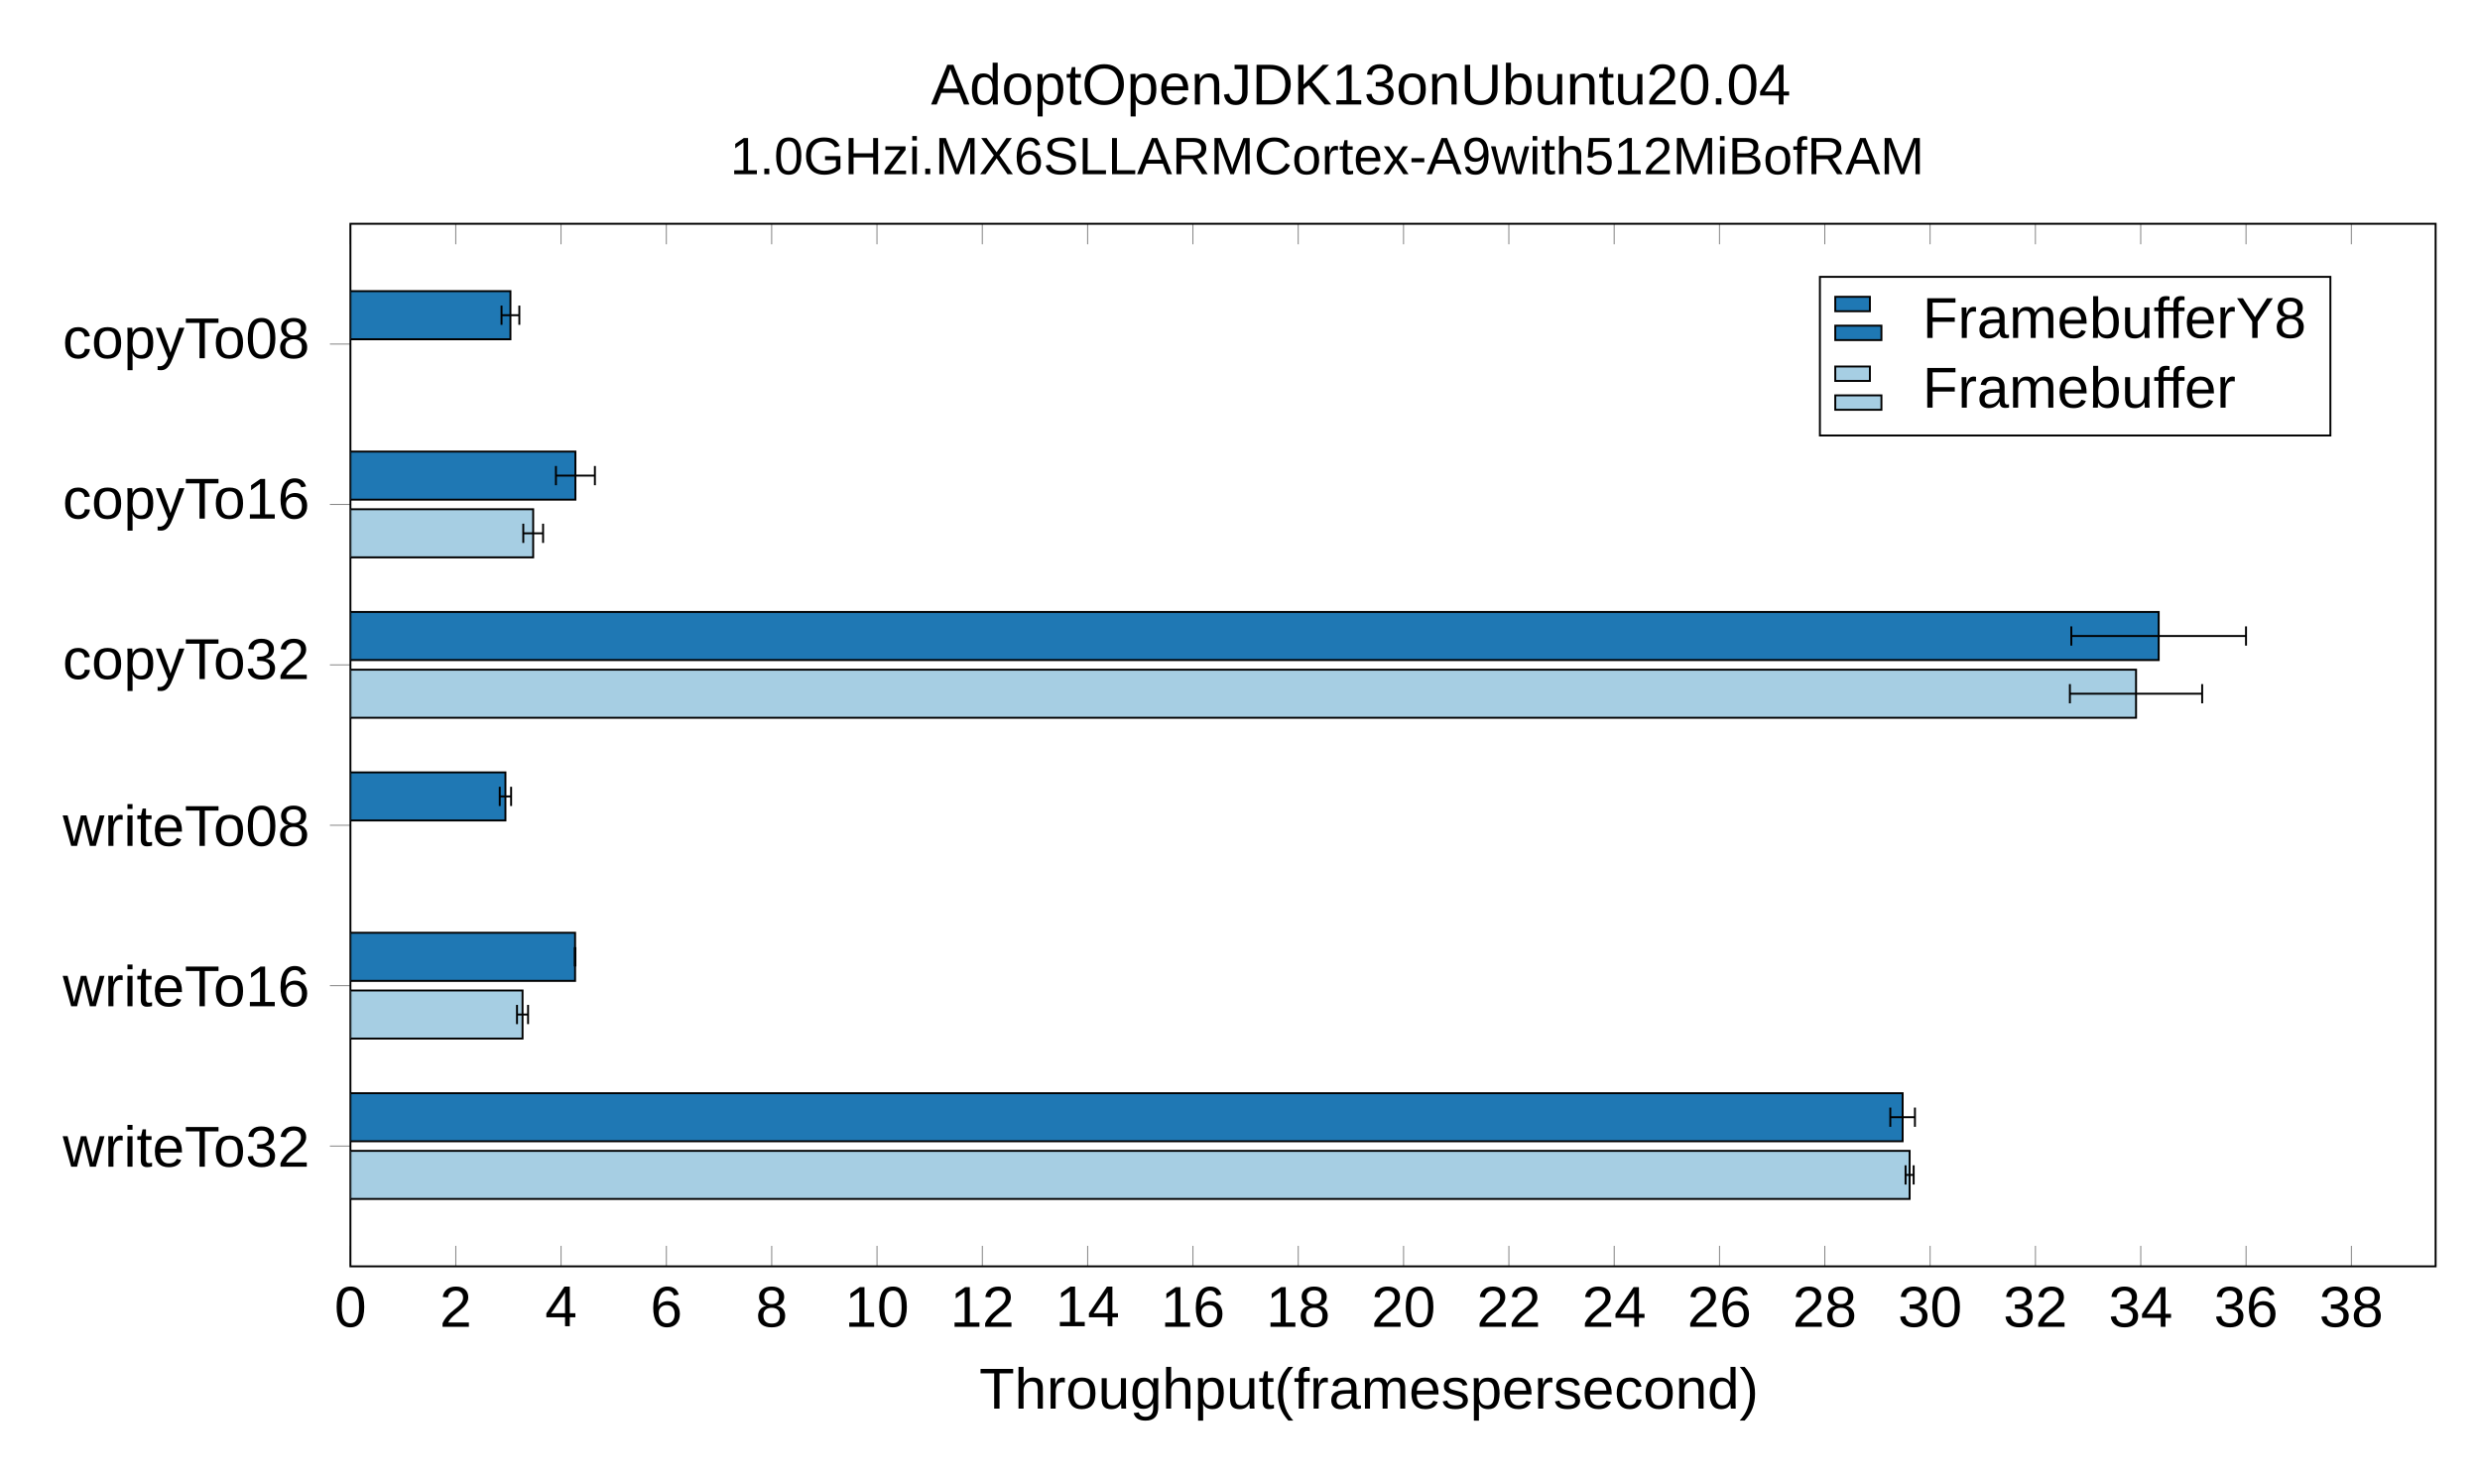
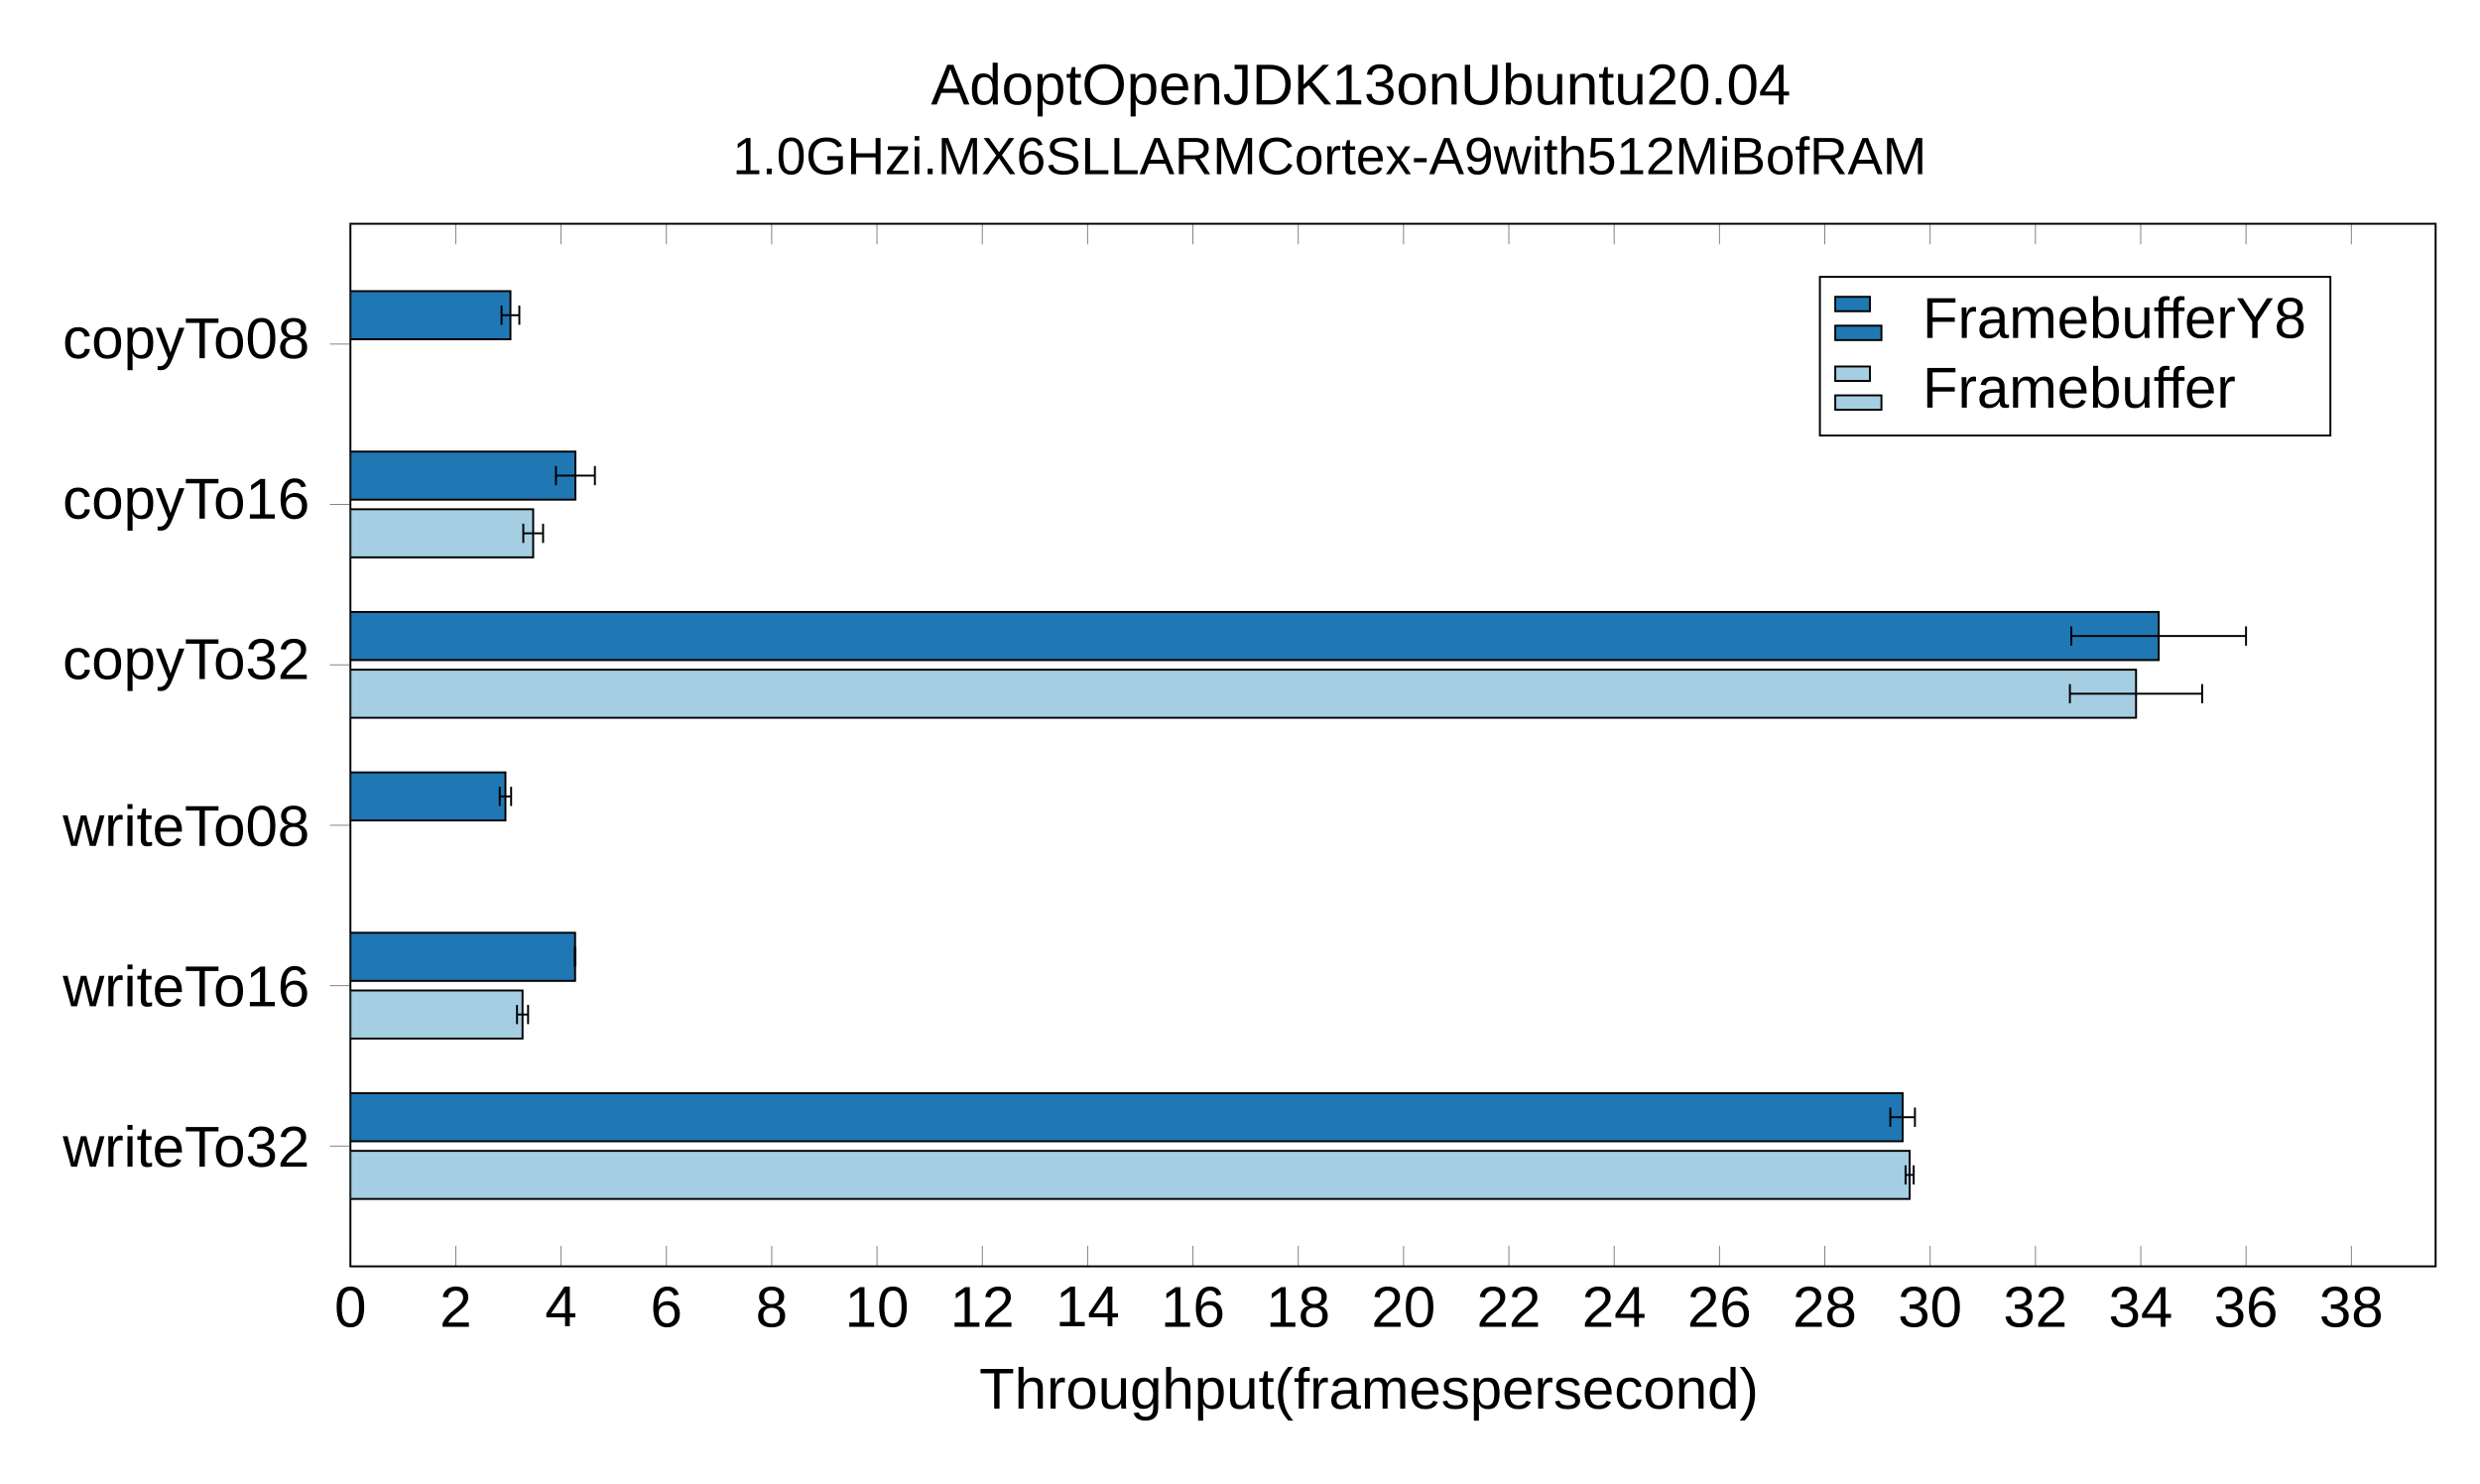
<svg xmlns="http://www.w3.org/2000/svg" height="409.741" viewBox="0 0 685.059 409.741" width="685.059">
  <clipPath id="a">
    <path d="m0 24.923h432.002v-216.003h-432.002z" />
  </clipPath>
  <g transform="matrix(1.333333 0 0 -1.333333 96.79733 95.044)">
    <path d="m0 24.923v-4.252m21.818 4.252v-4.252m21.818 4.252v-4.252m21.818 4.252v-4.252m21.818 4.252v-4.252m21.818 4.252v-4.252m21.818 4.252v-4.252m21.818 4.252v-4.252m21.818 4.252v-4.252m21.818 4.252v-4.252m21.818 4.252v-4.252m21.818 4.252v-4.252m21.818 4.252v-4.252m21.818 4.252v-4.252m21.818 4.252v-4.252m21.818 4.252v-4.252m21.818 4.252v-4.252m21.818 4.252v-4.252m21.818 4.252v-4.252m21.818 4.252v-4.252m-414.534-211.751v4.252m21.818-4.252v4.252m21.818-4.252v4.252m21.818-4.252v4.252m21.818-4.252v4.252m21.818-4.252v4.252m21.818-4.252v4.252m21.818-4.252v4.252m21.818-4.252v4.252m21.818-4.252v4.252m21.818-4.252v4.252m21.818-4.252v4.252m21.818-4.252v4.252m21.818-4.252v4.252m21.818-4.252v4.252m21.818-4.252v4.252m21.818-4.252v4.252m21.818-4.252v4.252m21.818-4.252v4.252m21.818-4.252v4.252" fill="none" stroke="#808080" stroke-miterlimit="10" stroke-width=".199" />
    <path d="m-4.252 0h4.252m-4.252-33.232h4.252m-4.252-33.232h4.252m-4.252-33.232h4.252m-4.252-33.232h4.252m-4.252-33.232h4.252" fill="none" stroke="#808080" stroke-miterlimit="10" stroke-width=".199" />
    <path d="m0 24.923v-216.003h432.002v216.003z" fill="none" stroke="#000" stroke-miterlimit="10" stroke-width=".399" />
    <g font-family="Arimo,Liberation Sans,Arial,sans-serif" font-size="11.955">
      <text transform="matrix(1 0 0 -1 -3.324 -203.609)">
        <tspan x="0" y="0">0</tspan>
      </text>
      <text transform="matrix(1 0 0 -1 18.493 -203.609)">
        <tspan x="0" y="0">2</tspan>
      </text>
      <text transform="matrix(1 0 0 -1 40.31 -203.487)">
        <tspan x="0" y="0">4</tspan>
      </text>
      <text transform="matrix(1 0 0 -1 62.128 -203.609)">
        <tspan x="0" y="0">6</tspan>
      </text>
      <text transform="matrix(1 0 0 -1 83.945 -203.609)">
        <tspan x="0" y="0">8</tspan>
      </text>
      <text transform="matrix(1 0 0 -1 102.438 -203.609)">
        <tspan x="0 6.649" y="0">10</tspan>
      </text>
      <text transform="matrix(1 0 0 -1 124.255 -203.609)">
        <tspan x="0 6.649" y="0">12</tspan>
      </text>
      <text transform="matrix(1 0 0 -1 146.072 -203.487)">
        <tspan x="0 6.649" y="0">14</tspan>
      </text>
      <text transform="matrix(1 0 0 -1 167.89 -203.609)">
        <tspan x="0 6.649" y="0">16</tspan>
      </text>
      <text transform="matrix(1 0 0 -1 189.707 -203.609)">
        <tspan x="0 6.649" y="0">18</tspan>
      </text>
      <text transform="matrix(1 0 0 -1 211.524 -203.609)">
        <tspan x="0 6.649" y="0">20</tspan>
      </text>
      <text transform="matrix(1 0 0 -1 233.341 -203.609)">
        <tspan x="0 6.649" y="0">22</tspan>
      </text>
      <text transform="matrix(1 0 0 -1 255.159 -203.609)">
        <tspan x="0 6.649" y="0">24</tspan>
      </text>
      <text transform="matrix(1 0 0 -1 276.976 -203.609)">
        <tspan x="0 6.649" y="0">26</tspan>
      </text>
      <text transform="matrix(1 0 0 -1 298.793 -203.609)">
        <tspan x="0 6.649" y="0">28</tspan>
      </text>
      <text transform="matrix(1 0 0 -1 320.611 -203.609)">
        <tspan x="0 6.649" y="0">30</tspan>
      </text>
      <text transform="matrix(1 0 0 -1 342.428 -203.609)">
        <tspan x="0 6.649" y="0">32</tspan>
      </text>
      <text transform="matrix(1 0 0 -1 364.245 -203.609)">
        <tspan x="0 6.649" y="0">34</tspan>
      </text>
      <text transform="matrix(1 0 0 -1 386.063 -203.609)">
        <tspan x="0 6.649" y="0">36</tspan>
      </text>
      <text transform="matrix(1 0 0 -1 407.88 -203.609)">
        <tspan x="0 6.649" y="0">38</tspan>
      </text>
      <text transform="matrix(1 0 0 -1 -59.613 -2.933)">
        <tspan x="0 5.978 12.627 19.277 25.254 31.241 37.879 44.528" y="0">copyTo08</tspan>
      </text>
      <text transform="matrix(1 0 0 -1 -59.613 -36.165)">
        <tspan x="0 5.978 12.627 19.277 25.254 31.241 37.879 44.528" y="0">copyTo16</tspan>
      </text>
      <text transform="matrix(1 0 0 -1 -59.613 -69.396)">
        <tspan x="0 5.978 12.627 19.277 25.254 31.241 37.879 44.528" y="0">copyTo32</tspan>
      </text>
      <text transform="matrix(1 0 0 -1 -59.602 -103.966)">
        <tspan x="0 8.634 12.615 15.272 18.593 25.242 31.229 37.879 44.528" y="0">writeTo08</tspan>
      </text>
      <text transform="matrix(1 0 0 -1 -59.602 -137.198)">
        <tspan x="0 8.634 12.615 15.272 18.593 25.242 31.229 37.879 44.528" y="0">writeTo16</tspan>
      </text>
      <text transform="matrix(1 0 0 -1 -59.602 -170.429)">
        <tspan x="0 8.634 12.615 15.272 18.593 25.242 31.229 37.879 44.528" y="0">writeTo32</tspan>
      </text>
    </g>
    <g clip-path="url(#a)" stroke="#000" stroke-miterlimit="10" stroke-width=".399">
      <path d="m0-44.191h37.864v9.963h-37.864zm0-33.232h369.939v9.963h-369.939zm0-66.463h35.661v9.963h-35.661zm0-33.232h323.031v9.963h-323.031z" fill="#a6cee3" />
      <path d="m37.864-39.209h2.051" fill="#a6cee3" />
      <path d="m0 1.993v-3.985" fill="none" transform="translate(39.915 -39.209)" />
      <path d="m37.864-39.209h-2.051" fill="#a6cee3" />
      <path d="m0 1.993v-3.985" fill="none" transform="matrix(-1 0 0 -1 35.813 -39.208)" />
      <path d="m369.939-72.441h13.701" fill="#a6cee3" />
      <path d="m0 1.993v-3.985" fill="none" transform="translate(383.635 -72.44)" />
      <path d="m369.939-72.441h-13.701" fill="#a6cee3" />
      <path d="m0 1.993v-3.985" fill="none" transform="matrix(-1 0 0 -1 356.233 -72.439)" />
      <path d="m35.661-138.904h1.145" fill="#a6cee3" />
      <path d="m0 1.993v-3.985" fill="none" transform="translate(36.806 -138.902)" />
      <path d="m35.661-138.904h-1.145" fill="#a6cee3" />
      <path d="m0 1.993v-3.985" fill="none" transform="matrix(-1 0 0 -1 34.515 -138.903)" />
      <path d="m323.031-172.135h.84" fill="#a6cee3" />
      <path d="m0 1.993v-3.985" fill="none" transform="translate(323.867 -172.133)" />
      <path d="m323.031-172.135h-.84" fill="#a6cee3" />
      <path d="m0 1.993v-3.985" fill="none" transform="matrix(-1 0 0 -1 322.187 -172.134)" />
      <path d="m0 .996h33.152v9.963h-33.152zm0-33.232h46.613v9.963h-46.613zm0-33.232h374.63v9.963h-374.63zm0-33.232h32.115v9.963h-32.115zm0-33.232h46.548v9.963h-46.548zm0-33.232h321.58v9.963h-321.58z" fill="#1f78b4" />
      <path d="m33.152 5.978h1.844" fill="#1f78b4" />
      <path d="m0 1.993v-3.985" fill="none" transform="translate(34.995 5.978)" />
      <path d="m33.152 5.978h-1.844" fill="#1f78b4" />
      <path d="m0 1.993v-3.985" fill="none" transform="matrix(-1 0 0 -1 31.308 5.977)" />
      <path d="m46.613-27.254h4.036" fill="#1f78b4" />
      <path d="m0 1.993v-3.985" fill="none" transform="translate(50.649 -27.254)" />
      <path d="m46.613-27.254h-4.036" fill="#1f78b4" />
      <path d="m0 1.993v-3.985" fill="none" transform="matrix(-1 0 0 -1 42.577 -27.253)" />
      <path d="m374.63-60.485h18.098" fill="#1f78b4" />
      <path d="m0 1.993v-3.985" fill="none" transform="translate(392.722 -60.485)" />
      <path d="m374.63-60.485h-18.098" fill="#1f78b4" />
      <path d="m0 1.993v-3.985" fill="none" transform="matrix(-1 0 0 -1 356.527 -60.484)" />
      <path d="m32.115-93.717h1.178" fill="#1f78b4" />
      <path d="m0 1.993v-3.985" fill="none" transform="translate(33.293 -93.716)" />
      <path d="m32.115-93.717h-1.178" fill="#1f78b4" />
      <path d="m0 1.993v-3.985" fill="none" transform="matrix(-1 0 0 -1 30.937 -93.715)" />
      <path d="m46.548-126.948h.065" fill="#1f78b4" />
      <path d="m0 1.993v-3.985" fill="none" transform="translate(46.613 -126.947)" />
      <path d="m46.548-126.948h-.065" fill="#1f78b4" />
      <path d="m0 1.993v-3.985" fill="none" transform="matrix(-1 0 0 -1 46.482 -126.946)" />
      <path d="m321.58-160.18h2.553" fill="#1f78b4" />
      <path d="m0 1.993v-3.985" fill="none" transform="translate(324.129 -160.178)" />
      <path d="m321.58-160.18h-2.553" fill="#1f78b4" />
      <path d="m0 1.993v-3.985" fill="none" transform="matrix(-1 0 0 -1 319.024 -160.177)" />
    </g>
  </g>
  <g font-family="Arimo,Liberation Sans,Arial,sans-serif">
    <text font-size="11.955" transform="matrix(1.333333 0 0 1.333333 270.5013 389.12)">
      <tspan x="0 7.302 13.952 17.933 24.582 31.232 37.881 44.531 51.18 57.83 64.462 68.443 71.764 75.746 82.395 92.354 99.003 108.304 114.954 121.603 128.908 134.885 141.535 147.512 154.162 160.811 167.461" y="0">Throughput(framespersecond)</tspan>
    </text>
    <text font-size="11.955" transform="matrix(1.333333 0 0 1.333333 257.18 28.86267)">
      <tspan x="0 7.974 14.624 21.273 27.922 31.244 40.542 47.192 53.841 60.491 66.468 75.102 86.388 93.038 103.011 109.66 119.633 128.267 134.916 141.566 148.215 151.537 161.498 168.147 174.797 178.118 184.767" y="0">AdoptOpenJDK13onUbuntu20.04</tspan>
    </text>
-     <text font-size="10.909" transform="matrix(1.333333 0 0 1.333333 201.7053 48.12401)">
-       <tspan x="0 6.068 9.098 18.188 26.673 34.551 43.039 45.463 48.493 57.58 64.857 70.924 78.201 84.268 93.369 100.645 108.524 120.644 128.522 134.59 138.223 141.253 147.321 152.775 156.408 163.684 172.774 180.652 183.076 186.107 195.207 201.275 207.343 216.443 225.53 227.954 238.263 244.331 250.383 258.262 265.538" y="0">1.0GHzi.MX6SLLARMCortex-A9with512MiBofRAM</tspan>
+     <text font-size="10.909" transform="matrix(1.333333 0 0 1.333333 202.3773 48.12401)">
+       <tspan x="0 6.068 9.098 18.188 26.673 34.551 43.039 45.463 48.493 57.58 64.857 70.924 78.201 84.268 92.365 99.641 107.52 119.629 127.508 133.575 137.208 140.239 146.306 151.761 155.393 162.67 171.77 179.649 182.073 185.103 194.204 200.271 206.339 215.428 224.516 226.94 237.249 243.316 249.38 257.258 264.535" y="0">1.0GHzi.MX6SLLARMCortex-A9with512MiBofRAM</tspan>
    </text>
  </g>
  <path d="m304.441-18.945h105.761v32.868h-105.761z" fill="none" stroke="#000" stroke-miterlimit="10" stroke-width=".399" transform="matrix(1.333333 0 0 -1.333333 96.79733 95.044)" />
  <path d="m0-3.885h9.564v2.989h-9.564zm0 5.978h7.173v2.989h-7.173z" fill="#1f78b4" stroke="#000" stroke-miterlimit="10" stroke-width=".399" transform="matrix(1.333333 0 0 -1.333333 506.964 88.76534)" />
  <text font-family="Arimo,Liberation Sans,Arial,sans-serif" font-size="11.955" transform="matrix(1.333333 0 0 1.333333 531.06 93.34534)">
    <tspan x="0 7.302 11.283 17.933 27.891 34.541 41.19 47.84 50.946 54.267 60.916 64.897 72.872" y="0">FramebufferY8</tspan>
  </text>
  <path d="m0-3.885h9.564v2.989h-9.564zm0 5.978h7.173v2.989h-7.173z" fill="#a6cee3" stroke="#000" stroke-miterlimit="10" stroke-width=".399" transform="matrix(1.333333 0 0 -1.333333 506.964 108.02)" />
  <text font-family="Arimo,Liberation Sans,Arial,sans-serif" font-size="11.955" transform="matrix(1.333333 0 0 1.333333 531.06 112.6)">
    <tspan x="0 7.302 11.283 17.933 27.891 34.541 41.19 47.84 50.946 54.267 60.916" y="0">Framebuffer</tspan>
  </text>
</svg>
